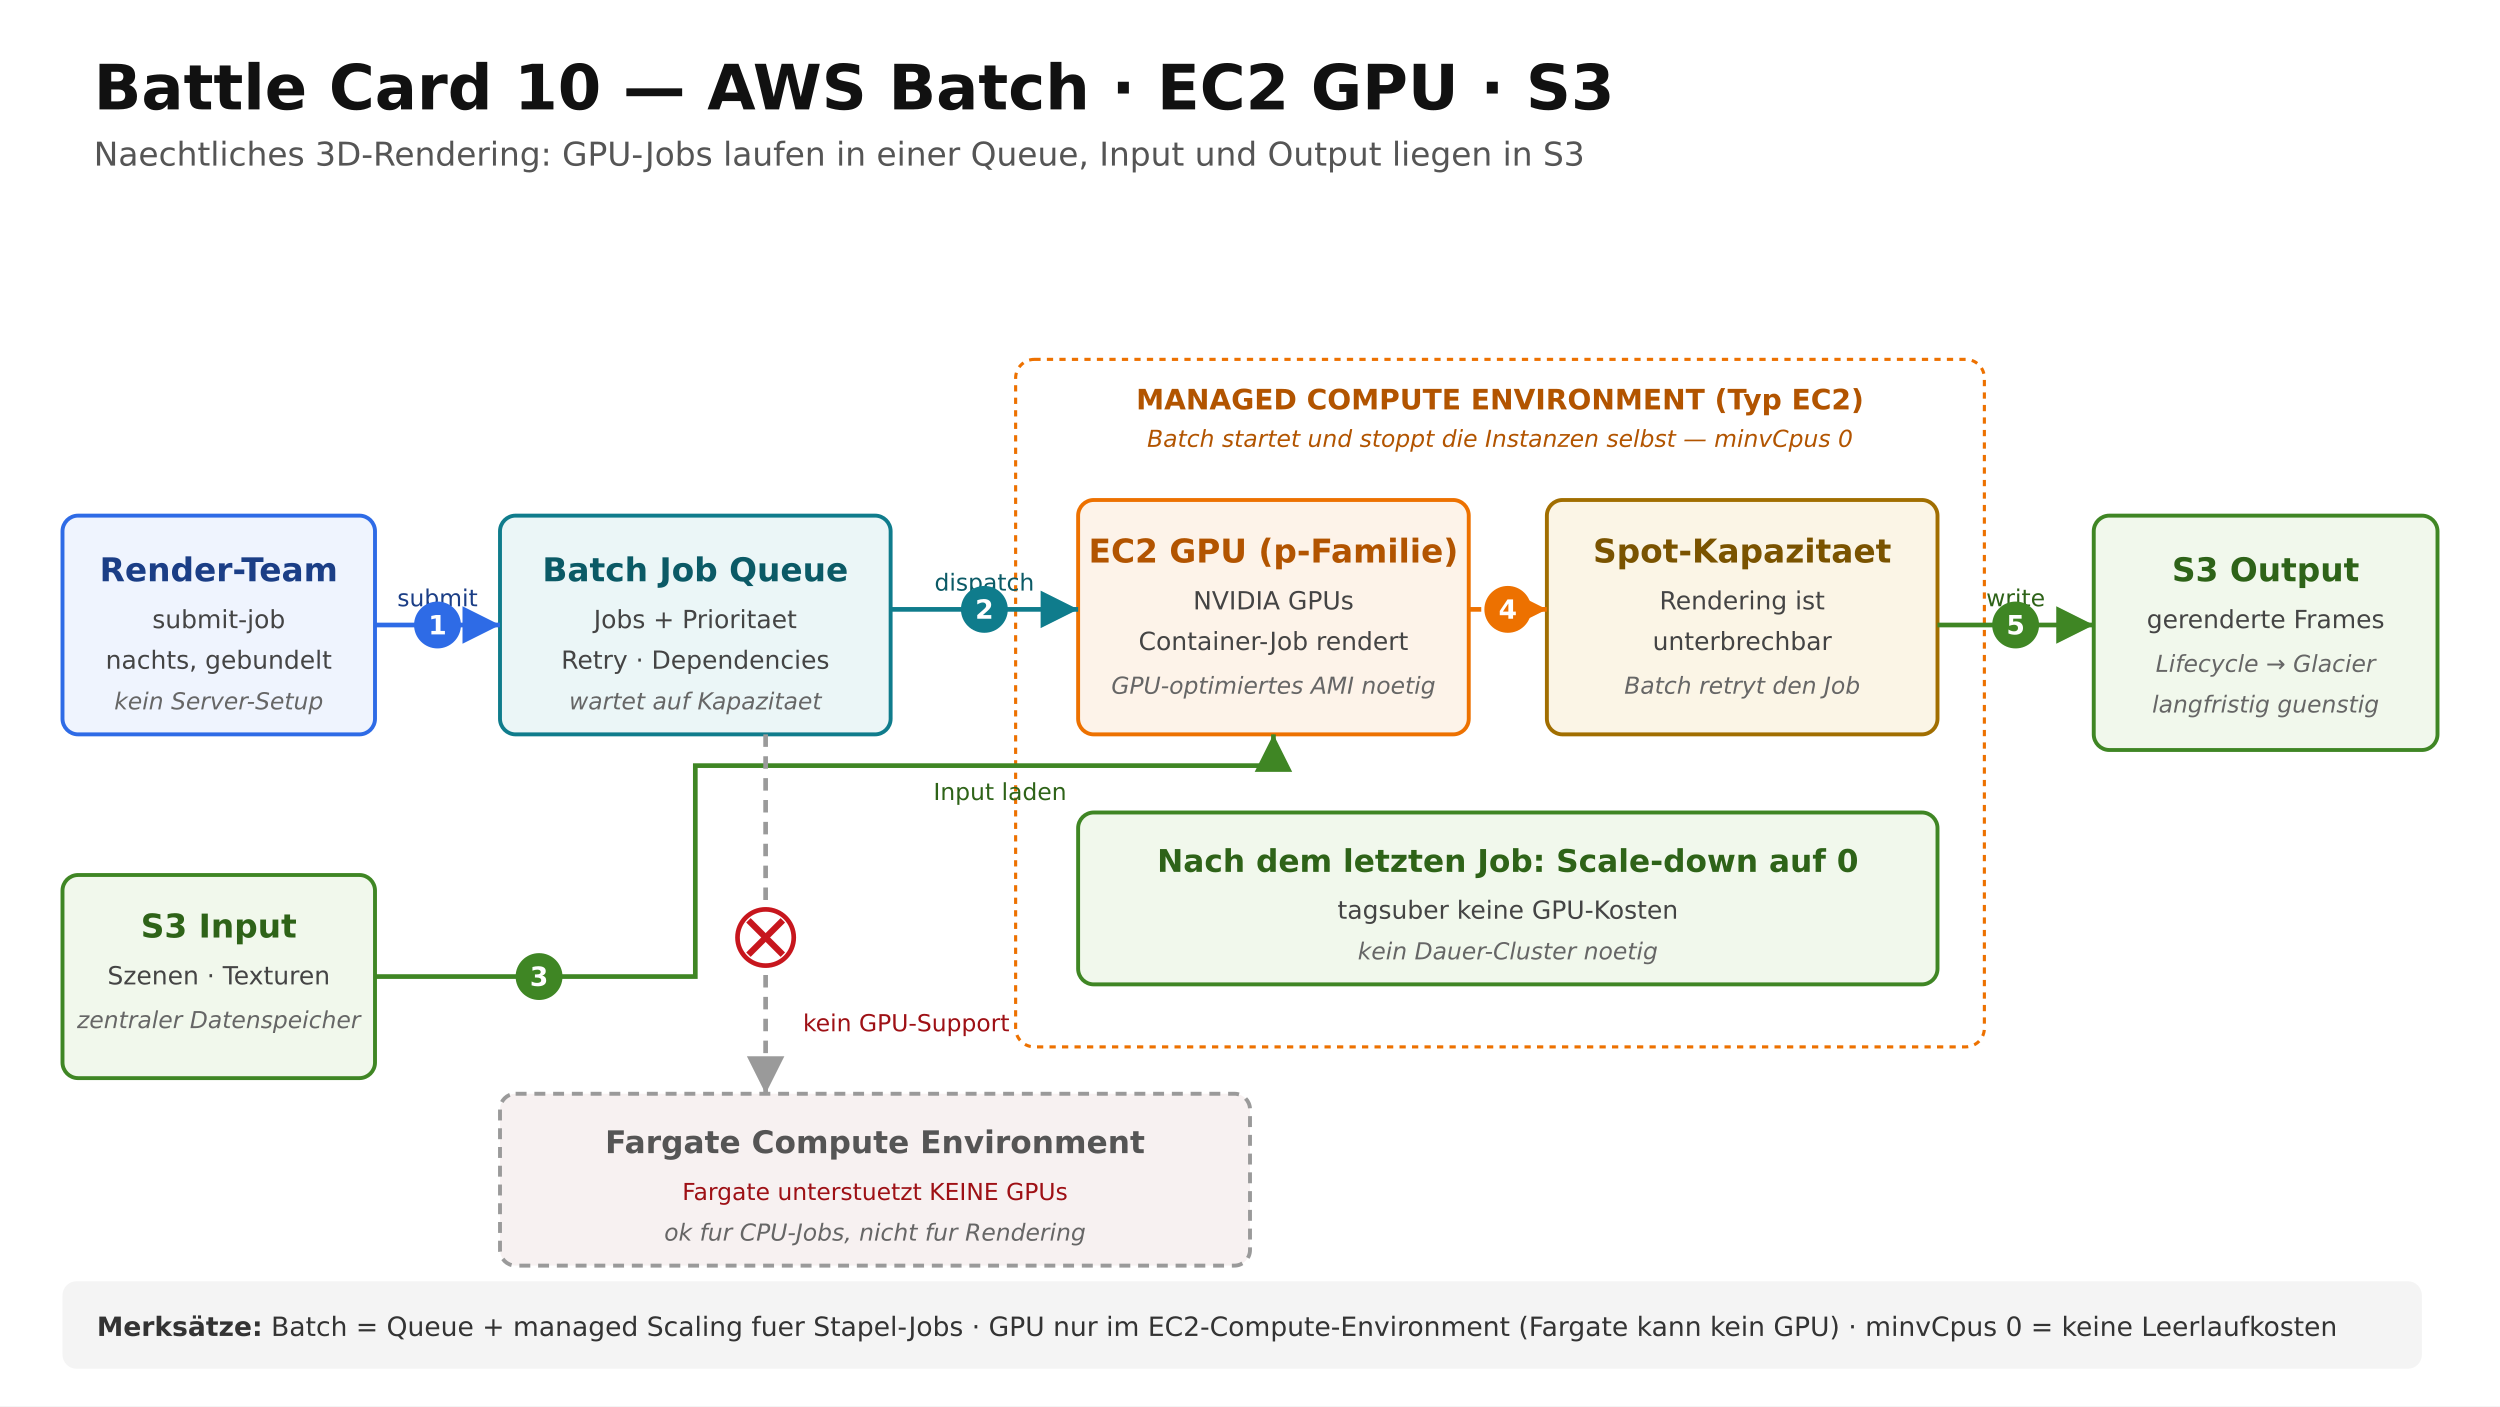
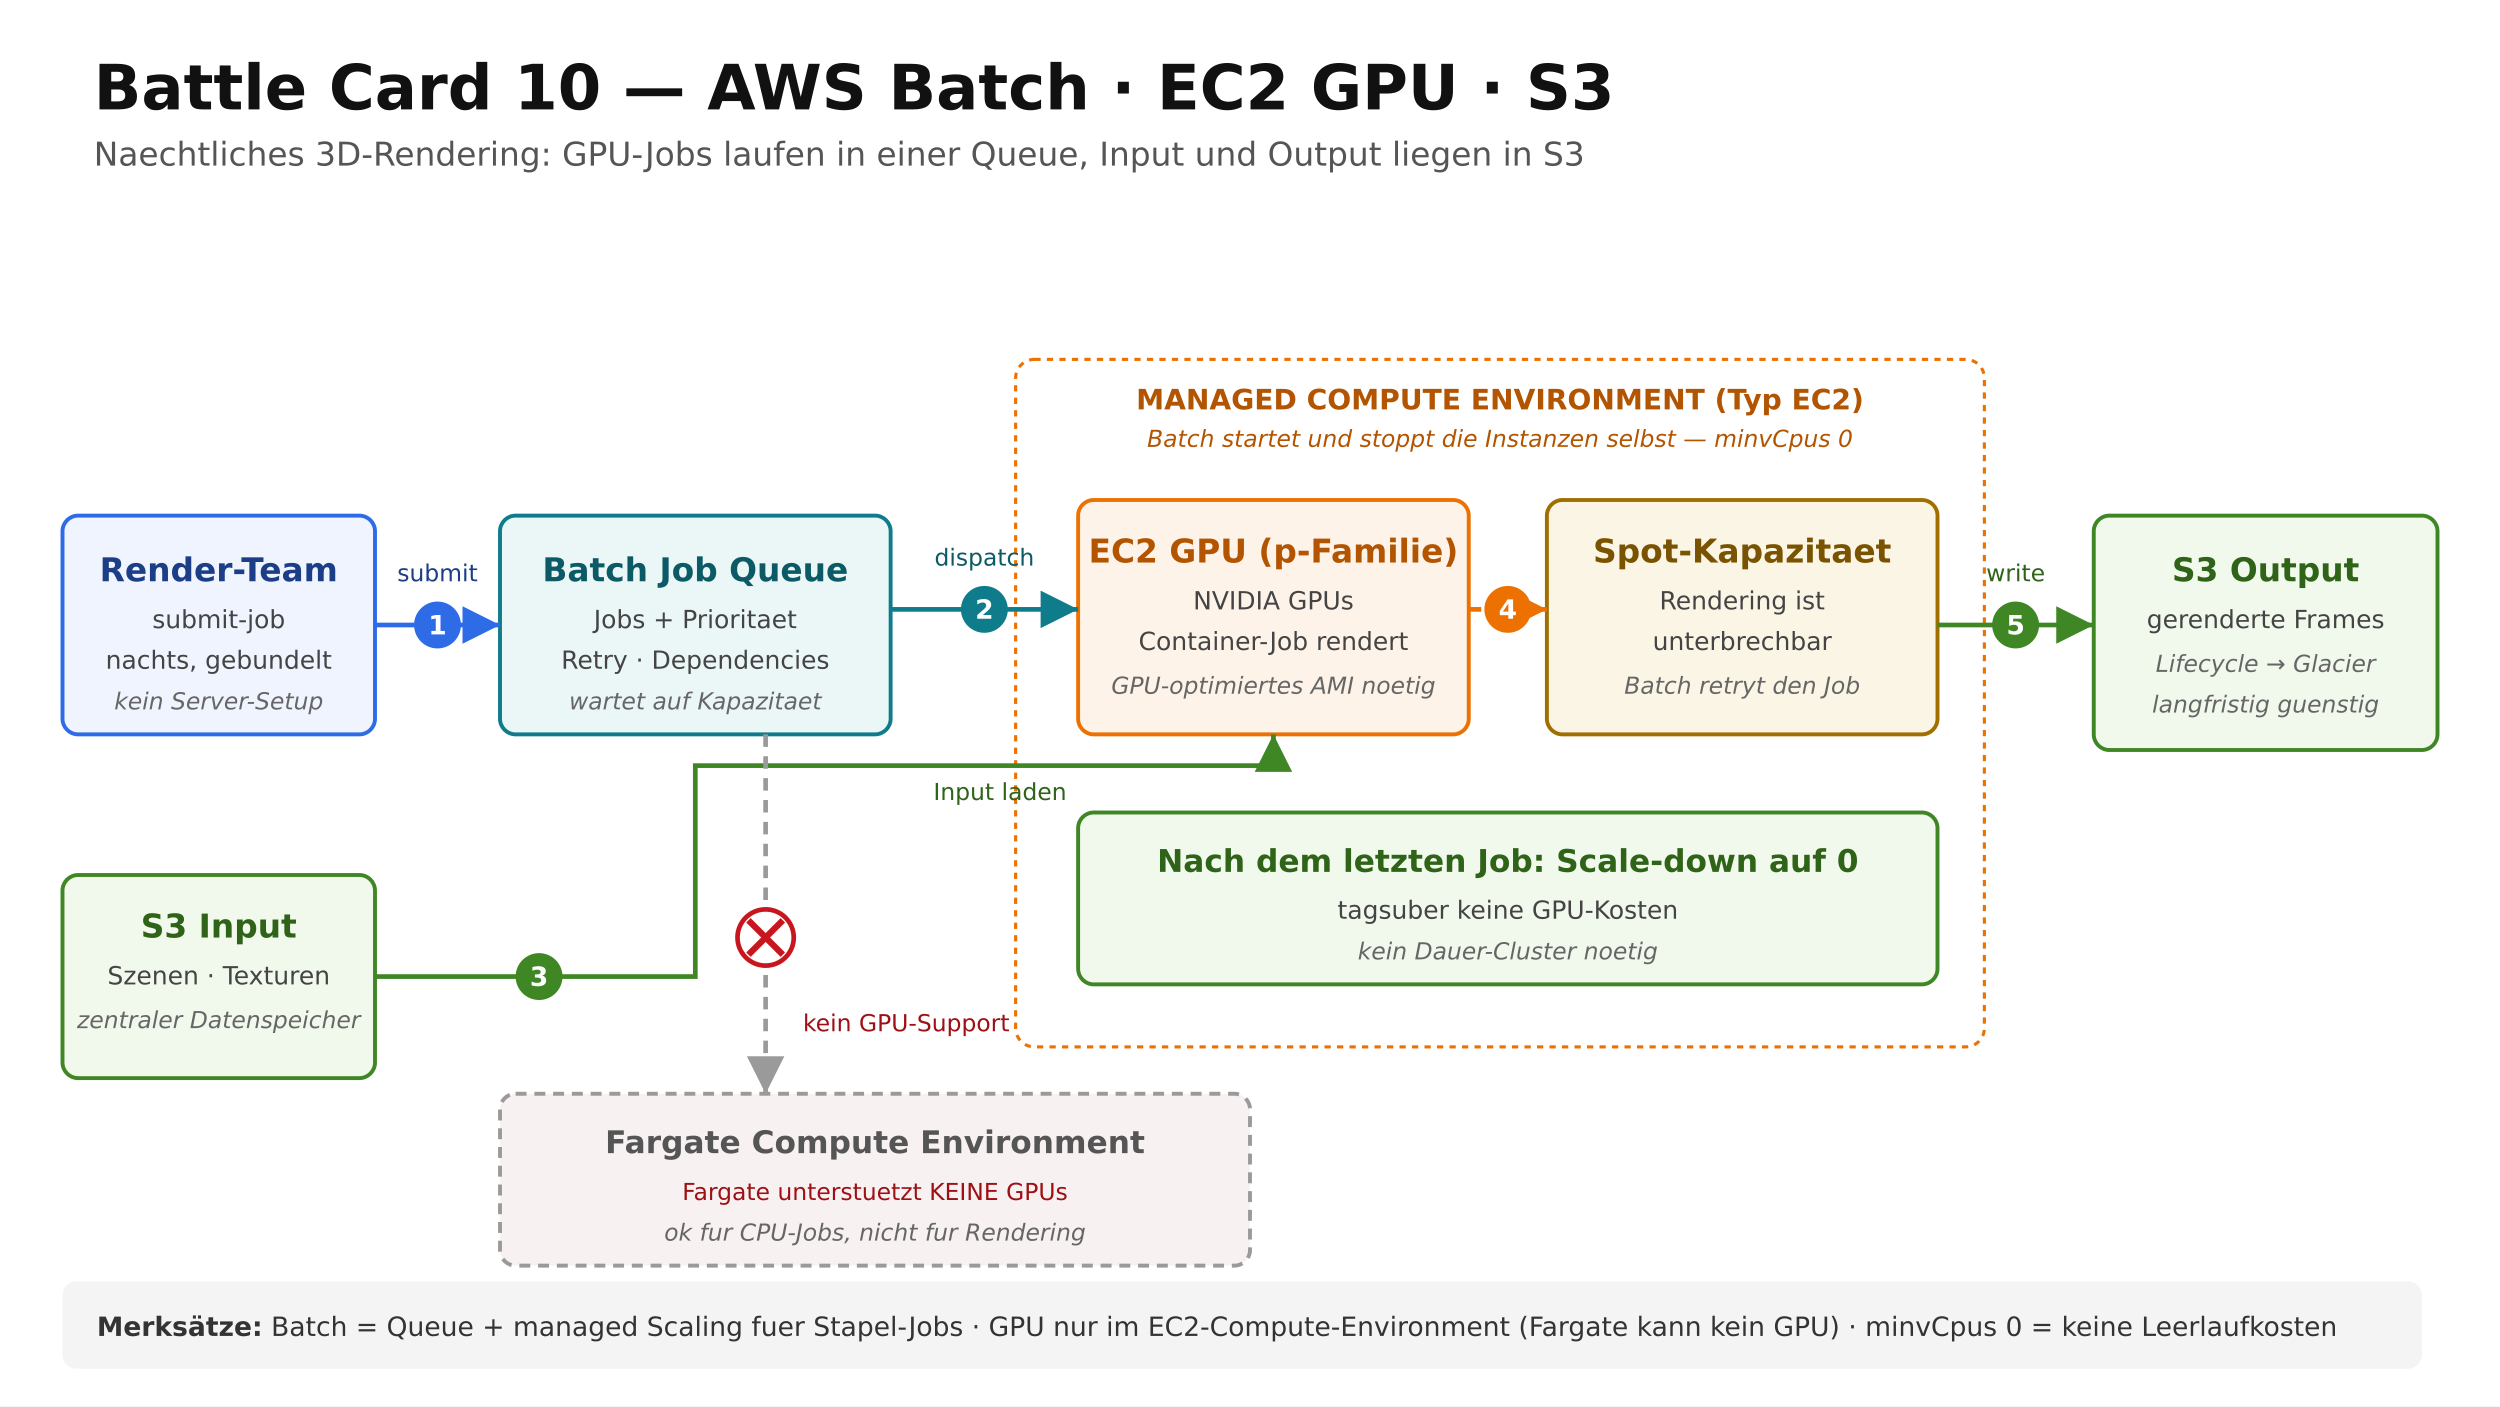
<svg xmlns="http://www.w3.org/2000/svg" viewBox="0 0 1600 900" font-family="DejaVu Sans">
  <defs>
    <marker id="arrB" markerWidth="10" markerHeight="10" refX="8" refY="4" orient="auto">
      <path d="M0,0 L8,4 L0,8 z" fill="#2E6BE6" />
    </marker>
    <marker id="arrT" markerWidth="10" markerHeight="10" refX="8" refY="4" orient="auto">
      <path d="M0,0 L8,4 L0,8 z" fill="#0F7C8C" />
    </marker>
    <marker id="arrO" markerWidth="10" markerHeight="10" refX="8" refY="4" orient="auto">
      <path d="M0,0 L8,4 L0,8 z" fill="#ED7100" />
    </marker>
    <marker id="arrGr" markerWidth="10" markerHeight="10" refX="8" refY="4" orient="auto">
      <path d="M0,0 L8,4 L0,8 z" fill="#3F8624" />
    </marker>
    <marker id="arrGy" markerWidth="10" markerHeight="10" refX="8" refY="4" orient="auto">
      <path d="M0,0 L8,4 L0,8 z" fill="#9A9A9A" />
    </marker>
  </defs>
  <rect width="1600" height="900" fill="#FFFFFF" />
  <text x="60" y="70" font-size="40" font-weight="bold" fill="#111111">Battle Card 10 — AWS Batch · EC2 GPU · S3</text>
  <text x="60" y="106" font-size="21" fill="#555555">Naechtliches 3D-Rendering: GPU-Jobs laufen in einer Queue, Input und Output liegen in S3</text>
  <rect x="40" y="330" width="200" height="140" rx="10" fill="#EFF4FE" stroke="#2E6BE6" stroke-width="2.5" />
  <text x="140" y="372" font-size="21" font-weight="bold" fill="#1B3E86" text-anchor="middle">Render-Team</text>
  <text x="140" y="402" font-size="16" fill="#444444" text-anchor="middle">submit-job</text>
  <text x="140" y="428" font-size="16" fill="#444444" text-anchor="middle">nachts, gebundelt</text>
  <text x="140" y="454" font-size="15" font-style="italic" fill="#666666" text-anchor="middle">kein Server-Setup</text>
  <rect x="40" y="560" width="200" height="130" rx="10" fill="#F1F8EC" stroke="#3F8624" stroke-width="2.5" />
  <text x="140" y="600" font-size="21" font-weight="bold" fill="#2E6318" text-anchor="middle">S3 Input</text>
  <text x="140" y="630" font-size="16" fill="#444444" text-anchor="middle">Szenen · Texturen</text>
  <text x="140" y="658" font-size="15" font-style="italic" fill="#666666" text-anchor="middle">zentraler Datenspeicher</text>
  <rect x="320" y="330" width="250" height="140" rx="10" fill="#EBF6F7" stroke="#0F7C8C" stroke-width="2.5" />
  <text x="445" y="372" font-size="21" font-weight="bold" fill="#0B5A66" text-anchor="middle">Batch Job Queue</text>
  <text x="445" y="402" font-size="16" fill="#444444" text-anchor="middle">Jobs + Prioritaet</text>
  <text x="445" y="428" font-size="16" fill="#444444" text-anchor="middle">Retry · Dependencies</text>
  <text x="445" y="454" font-size="15" font-style="italic" fill="#666666" text-anchor="middle">wartet auf Kapazitaet</text>
  <rect x="650" y="230" width="620" height="440" rx="12" fill="none" stroke="#ED7100" stroke-width="2" stroke-dasharray="4,4" />
  <text x="960" y="262" font-size="18" font-weight="bold" fill="#B25400" text-anchor="middle">MANAGED COMPUTE ENVIRONMENT (Typ EC2)</text>
  <text x="960" y="286" font-size="15" font-style="italic" fill="#B25400" text-anchor="middle">Batch startet und stoppt die Instanzen selbst — minvCpus 0</text>
  <rect x="690" y="320" width="250" height="150" rx="10" fill="#FDF3E9" stroke="#ED7100" stroke-width="2.5" />
  <text x="815" y="360" font-size="21" font-weight="bold" fill="#B25400" text-anchor="middle">EC2 GPU (p-Familie)</text>
  <text x="815" y="390" font-size="16" fill="#444444" text-anchor="middle">NVIDIA GPUs</text>
  <text x="815" y="416" font-size="16" fill="#444444" text-anchor="middle">Container-Job rendert</text>
  <text x="815" y="444" font-size="15" font-style="italic" fill="#666666" text-anchor="middle">GPU-optimiertes AMI noetig</text>
  <rect x="990" y="320" width="250" height="150" rx="10" fill="#FBF5E6" stroke="#A16E00" stroke-width="2.5" />
  <text x="1115" y="360" font-size="21" font-weight="bold" fill="#7A5300" text-anchor="middle">Spot-Kapazitaet</text>
  <text x="1115" y="390" font-size="16" fill="#444444" text-anchor="middle">Rendering ist</text>
  <text x="1115" y="416" font-size="16" fill="#444444" text-anchor="middle">unterbrechbar</text>
  <text x="1115" y="444" font-size="15" font-style="italic" fill="#666666" text-anchor="middle">Batch retryt den Job</text>
  <rect x="690" y="520" width="550" height="110" rx="10" fill="#F1F8EC" stroke="#3F8624" stroke-width="2.5" />
  <text x="965" y="558" font-size="20" font-weight="bold" fill="#2E6318" text-anchor="middle">Nach dem letzten Job: Scale-down auf 0</text>
  <text x="965" y="588" font-size="16" fill="#444444" text-anchor="middle">tagsuber keine GPU-Kosten</text>
  <text x="965" y="614" font-size="15" font-style="italic" fill="#666666" text-anchor="middle">kein Dauer-Cluster noetig</text>
  <rect x="1340" y="330" width="220" height="150" rx="10" fill="#F1F8EC" stroke="#3F8624" stroke-width="2.5" />
  <text x="1450" y="372" font-size="21" font-weight="bold" fill="#2E6318" text-anchor="middle">S3 Output</text>
  <text x="1450" y="402" font-size="16" fill="#444444" text-anchor="middle">gerenderte Frames</text>
  <text x="1450" y="430" font-size="15" font-style="italic" fill="#666666" text-anchor="middle">Lifecycle → Glacier</text>
  <text x="1450" y="456" font-size="15" font-style="italic" fill="#666666" text-anchor="middle">langfristig guenstig</text>
  <rect x="320" y="700" width="480" height="110" rx="10" fill="#F7F1F1" stroke="#9A9A9A" stroke-width="2.5" stroke-dasharray="7,5" />
  <text x="560" y="738" font-size="20" font-weight="bold" fill="#555555" text-anchor="middle">Fargate Compute Environment</text>
  <text x="560" y="768" font-size="15" fill="#9E1015" text-anchor="middle">Fargate unterstuetzt KEINE GPUs</text>
  <text x="560" y="794" font-size="15" font-style="italic" fill="#666666" text-anchor="middle">ok fur CPU-Jobs, nicht fur Rendering</text>
  <line x1="240" y1="400" x2="320" y2="400" stroke="#2E6BE6" stroke-width="3" marker-end="url(#arrB)" />
-   <text x="280" y="388" font-size="15" fill="#1B3E86" text-anchor="middle">submit</text>
+   <text x="280" y="372" font-size="15" fill="#1B3E86" text-anchor="middle">submit</text>
  <circle cx="280" cy="400" r="15" fill="#2E6BE6" />
  <text x="280" y="406" font-size="17" font-weight="bold" fill="#FFFFFF" text-anchor="middle">1</text>
  <line x1="570" y1="390" x2="690" y2="390" stroke="#0F7C8C" stroke-width="3" marker-end="url(#arrT)" />
-   <text x="630" y="378" font-size="15" fill="#0B5A66" text-anchor="middle">dispatch</text>
+   <text x="630" y="362" font-size="15" fill="#0B5A66" text-anchor="middle">dispatch</text>
  <circle cx="630" cy="390" r="15" fill="#0F7C8C" />
  <text x="630" y="396" font-size="17" font-weight="bold" fill="#FFFFFF" text-anchor="middle">2</text>
  <path d="M 240 625 L 445 625 L 445 490 L 815 490 L 815 470" fill="none" stroke="#3F8624" stroke-width="3" marker-end="url(#arrGr)" />
  <text x="640" y="512" font-size="15" fill="#2E6318" text-anchor="middle">Input laden</text>
  <circle cx="345" cy="625" r="15" fill="#3F8624" />
  <text x="345" y="631" font-size="17" font-weight="bold" fill="#FFFFFF" text-anchor="middle">3</text>
  <line x1="940" y1="390" x2="990" y2="390" stroke="#ED7100" stroke-width="3" stroke-dasharray="8,6" marker-end="url(#arrO)" />
  <circle cx="965" cy="390" r="15" fill="#ED7100" />
  <text x="965" y="396" font-size="17" font-weight="bold" fill="#FFFFFF" text-anchor="middle">4</text>
  <line x1="1240" y1="400" x2="1340" y2="400" stroke="#3F8624" stroke-width="3" marker-end="url(#arrGr)" />
-   <text x="1290" y="388" font-size="15" fill="#2E6318" text-anchor="middle">write</text>
+   <text x="1290" y="372" font-size="15" fill="#2E6318" text-anchor="middle">write</text>
  <circle cx="1290" cy="400" r="15" fill="#3F8624" />
  <text x="1290" y="406" font-size="17" font-weight="bold" fill="#FFFFFF" text-anchor="middle">5</text>
  <line x1="490" y1="470" x2="490" y2="700" stroke="#9A9A9A" stroke-width="3" stroke-dasharray="8,6" marker-end="url(#arrGy)" />
  <text x="580" y="660" font-size="15" fill="#9E1015" text-anchor="middle">kein GPU-Support</text>
  <circle cx="490" cy="600" r="18" fill="#FFFFFF" stroke="#C7161D" stroke-width="3" />
  <line x1="479" y1="589" x2="501" y2="611" stroke="#C7161D" stroke-width="4" />
  <line x1="501" y1="589" x2="479" y2="611" stroke="#C7161D" stroke-width="4" />
  <rect x="40" y="820" width="1510" height="56" rx="9" fill="#F4F4F4" />
  <text x="62" y="855" font-size="17" fill="#333333">
    <tspan font-weight="bold">Merksätze:</tspan>  Batch = Queue + managed Scaling fuer Stapel-Jobs · GPU nur im EC2-Compute-Environment (Fargate kann kein GPU) · minvCpus 0 = keine Leerlaufkosten</text>
</svg>
